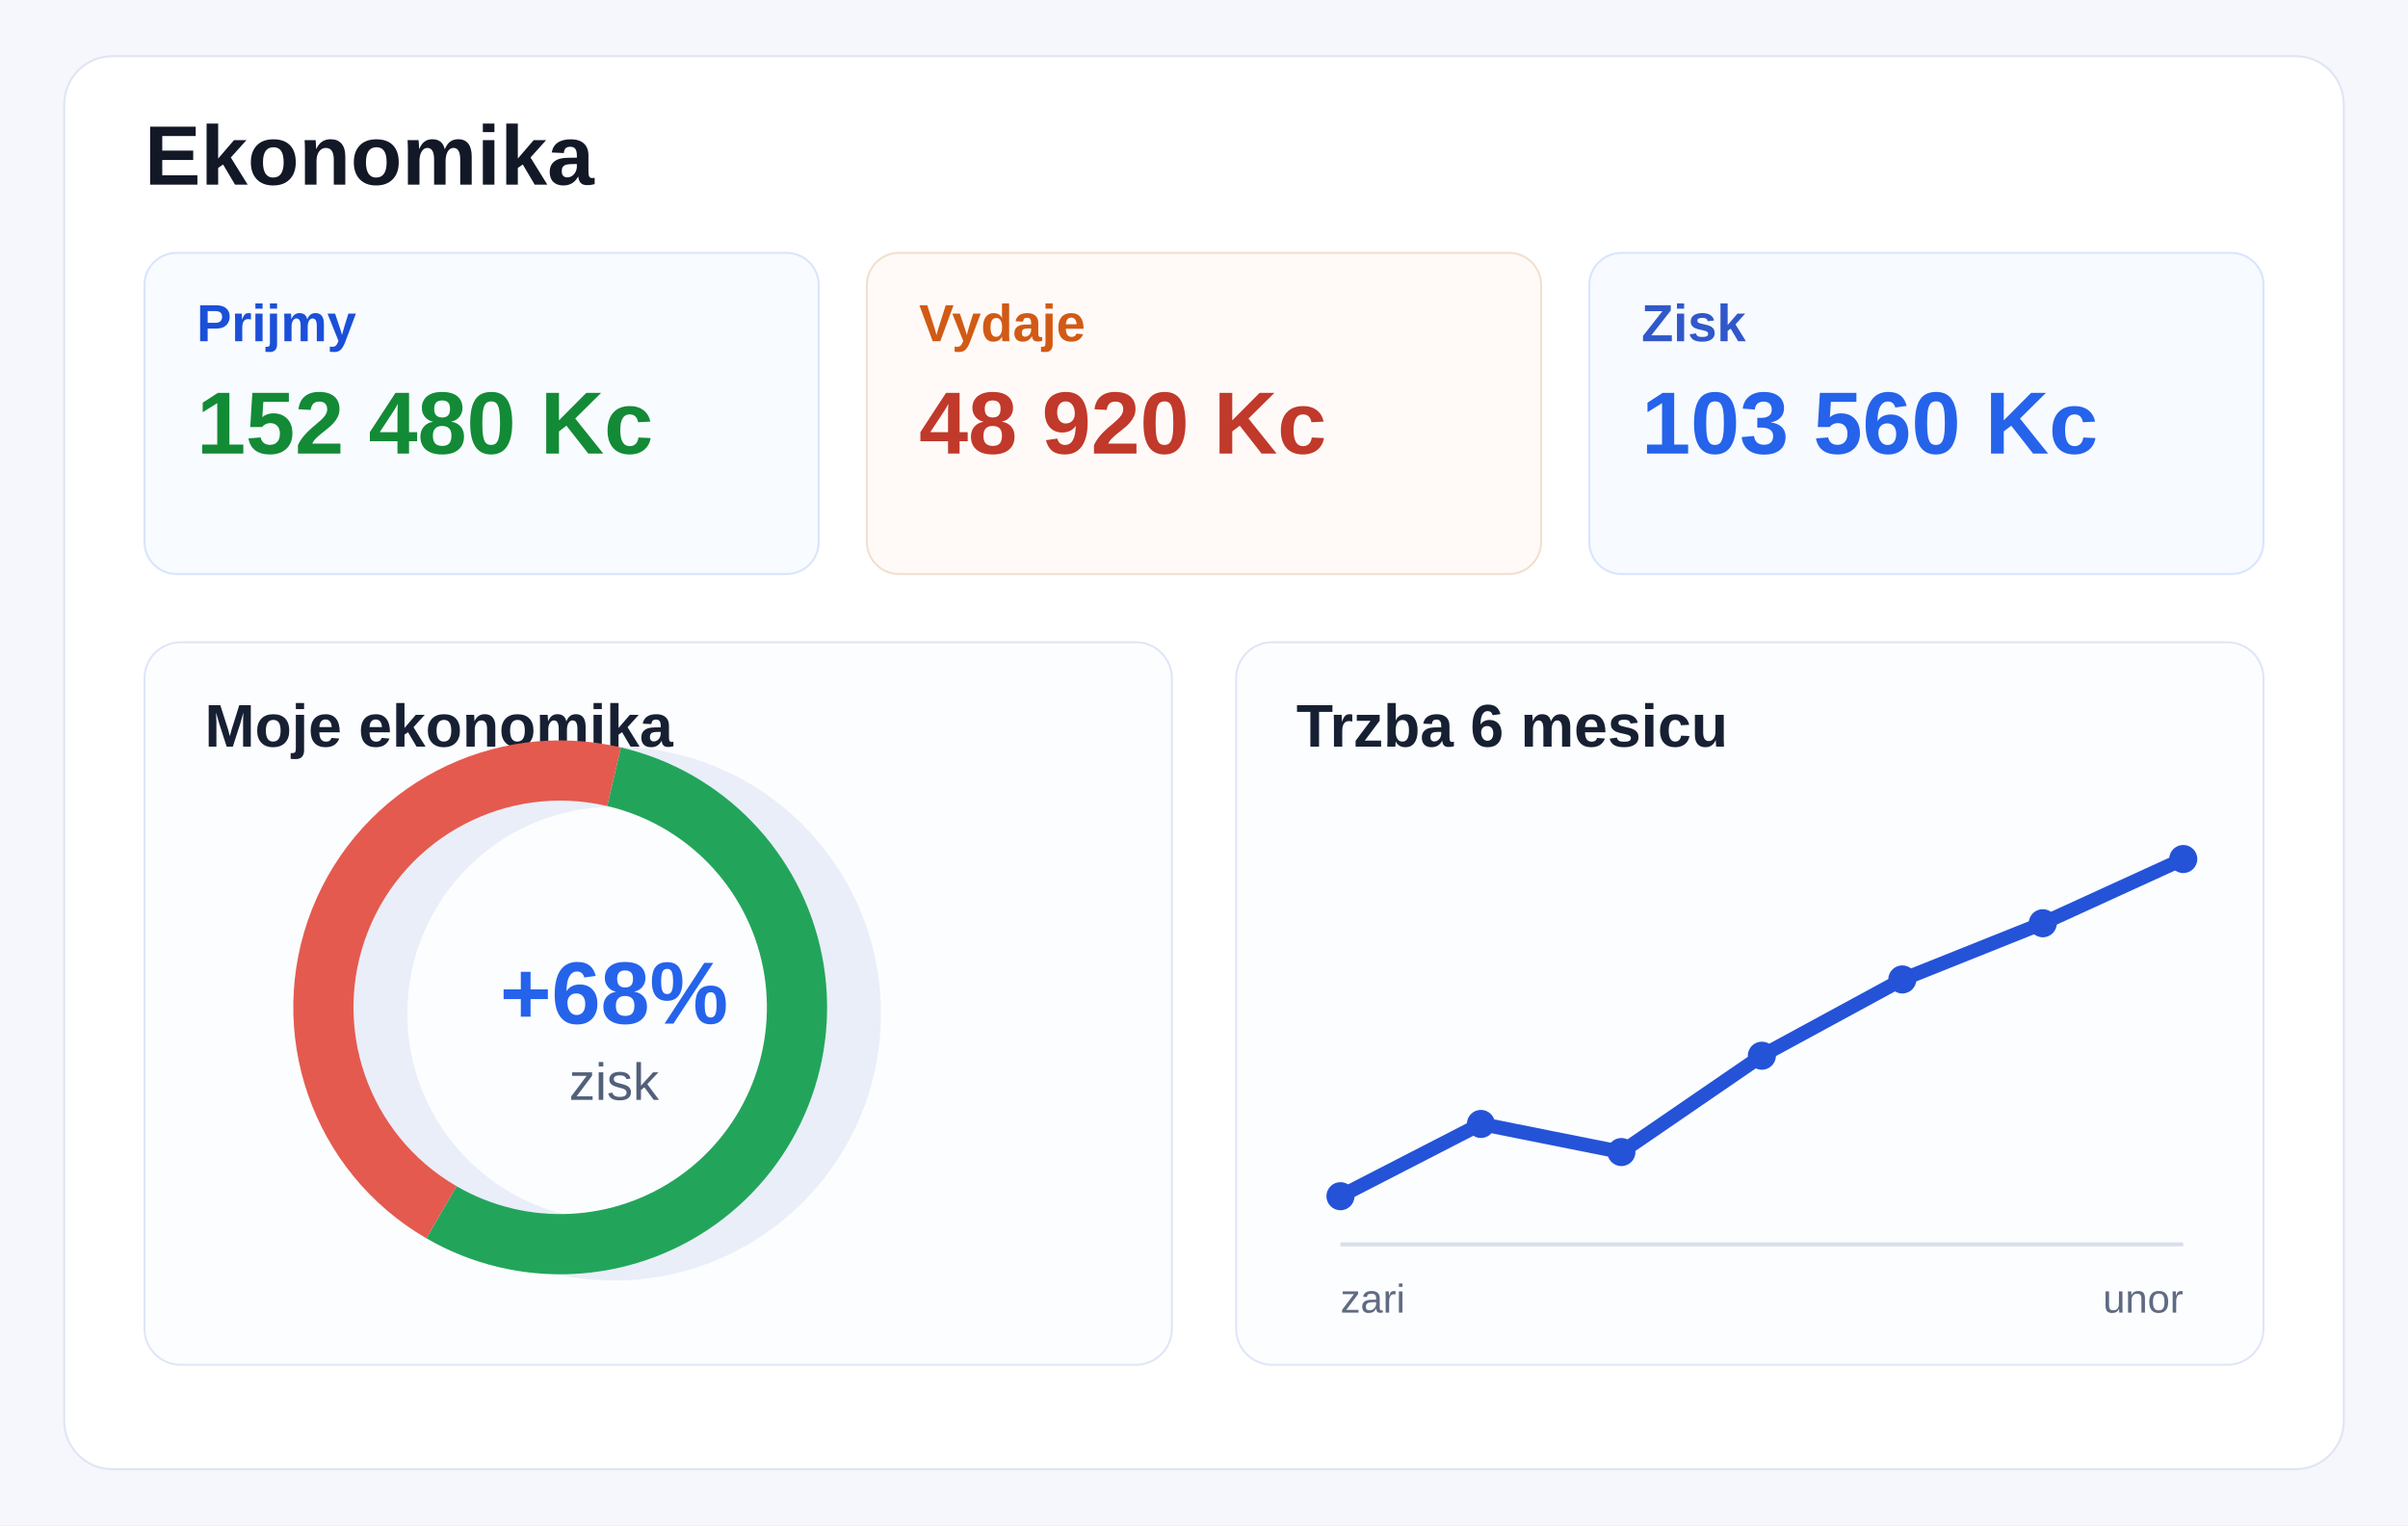
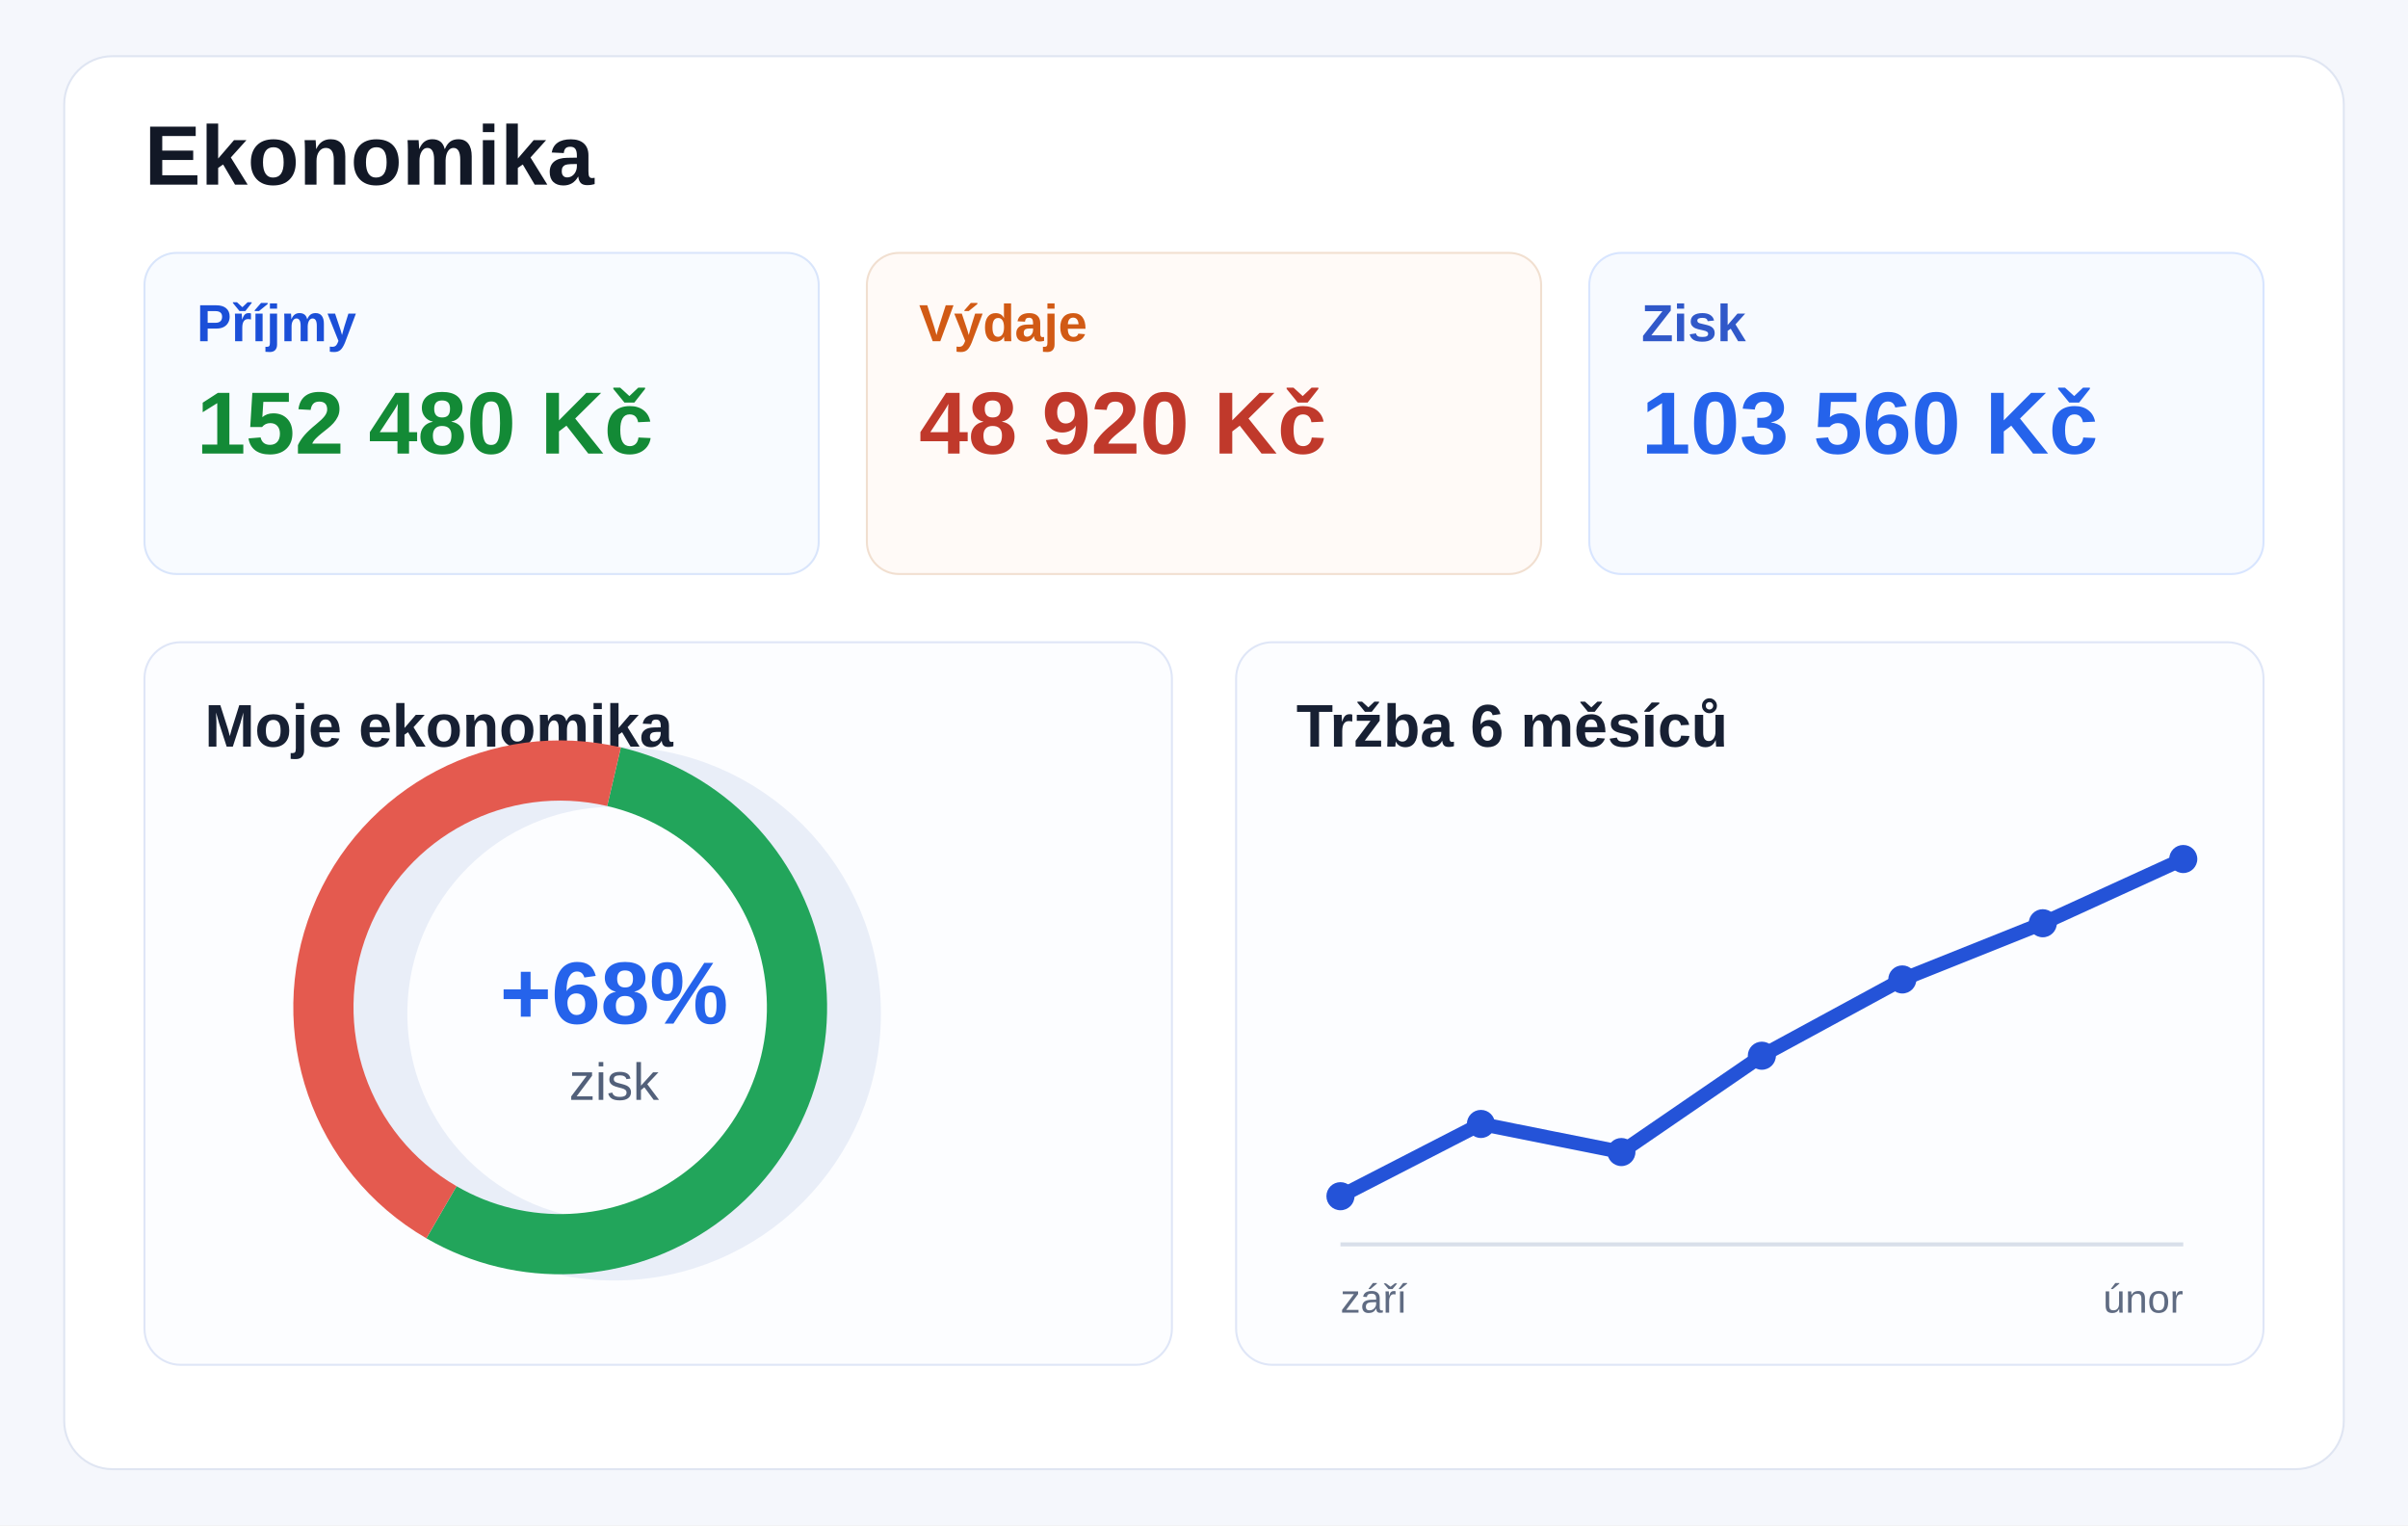
<svg xmlns="http://www.w3.org/2000/svg" width="1200" height="760" viewBox="0 0 1200 760">
  <rect width="1200" height="760" fill="#f5f7fc" />
  <rect x="32" y="28" width="1136" height="704" rx="24" fill="#ffffff" stroke="#dfe5f2" />
  <text x="72" y="92" font-family="Arial, sans-serif" font-size="42" fill="#121826" font-weight="700">Ekonomika</text>
  <rect x="72" y="126" width="336" height="160" rx="16" fill="#f8fbff" stroke="#d9e5fb" />
-   <text x="98" y="170" font-family="Arial, sans-serif" font-size="26" fill="#1b4fd8" font-weight="700">Prijmy</text>
-   <text x="98" y="226" font-family="Arial, sans-serif" font-size="44" fill="#138a36" font-weight="700">152 480 Kc</text>
+   <text x="98" y="170" font-family="Arial, sans-serif" font-size="26" fill="#1b4fd8" font-weight="700">Příjmy</text>
+   <text x="98" y="226" font-family="Arial, sans-serif" font-size="44" fill="#138a36" font-weight="700">152 480 Kč</text>
  <rect x="432" y="126" width="336" height="160" rx="16" fill="#fffaf7" stroke="#f1dfd0" />
-   <text x="458" y="170" font-family="Arial, sans-serif" font-size="26" fill="#d15a15" font-weight="700">Vydaje</text>
-   <text x="458" y="226" font-family="Arial, sans-serif" font-size="44" fill="#c0392b" font-weight="700">48 920 Kc</text>
+   <text x="458" y="170" font-family="Arial, sans-serif" font-size="26" fill="#d15a15" font-weight="700">Výdaje</text>
+   <text x="458" y="226" font-family="Arial, sans-serif" font-size="44" fill="#c0392b" font-weight="700">48 920 Kč</text>
  <rect x="792" y="126" width="336" height="160" rx="16" fill="#f7faff" stroke="#d8e5ff" />
  <text x="818" y="170" font-family="Arial, sans-serif" font-size="26" fill="#3058c9" font-weight="700">Zisk</text>
-   <text x="818" y="226" font-family="Arial, sans-serif" font-size="44" fill="#2563eb" font-weight="700">103 560 Kc</text>
+   <text x="818" y="226" font-family="Arial, sans-serif" font-size="44" fill="#2563eb" font-weight="700">103 560 Kč</text>
  <rect x="72" y="320" width="512" height="360" rx="18" fill="#fcfdff" stroke="#dfe6f7" />
  <text x="102" y="372" font-family="Arial, sans-serif" font-size="30" fill="#172033" font-weight="700">Moje ekonomika</text>
  <circle cx="306" cy="505" r="118" fill="none" stroke="#e9eef8" stroke-width="30" />
  <path d="M306 387 A118 118 0 1 1 220 604" fill="none" stroke="#22a55b" stroke-width="30" />
  <path d="M220 604 A118 118 0 0 1 306 387" fill="none" stroke="#e45a4f" stroke-width="30" />
  <text x="306" y="510" text-anchor="middle" font-family="Arial, sans-serif" font-size="44" fill="#2563eb" font-weight="700">+68%</text>
  <text x="306" y="548" text-anchor="middle" font-family="Arial, sans-serif" font-size="26" fill="#52607a">zisk</text>
  <rect x="616" y="320" width="512" height="360" rx="18" fill="#fcfdff" stroke="#dfe6f7" />
-   <text x="646" y="372" font-family="Arial, sans-serif" font-size="30" fill="#172033" font-weight="700">Trzba 6 mesicu</text>
+   <text x="646" y="372" font-family="Arial, sans-serif" font-size="30" fill="#172033" font-weight="700">Tržba 6 měsíců</text>
  <polyline points="668,596 738,560 808,574 878,526 948,488 1018,460 1088,428" fill="none" stroke="#2453d8" stroke-width="7" />
  <circle cx="668" cy="596" r="7" fill="#2453d8" />
  <circle cx="738" cy="560" r="7" fill="#2453d8" />
  <circle cx="808" cy="574" r="7" fill="#2453d8" />
  <circle cx="878" cy="526" r="7" fill="#2453d8" />
  <circle cx="948" cy="488" r="7" fill="#2453d8" />
  <circle cx="1018" cy="460" r="7" fill="#2453d8" />
  <circle cx="1088" cy="428" r="7" fill="#2453d8" />
  <line x1="668" y1="620" x2="1088" y2="620" stroke="#d8dfea" stroke-width="2" />
-   <text x="668" y="654" font-family="Arial, sans-serif" font-size="20" fill="#5f6b82">zari</text>
-   <text x="1088" y="654" text-anchor="end" font-family="Arial, sans-serif" font-size="20" fill="#5f6b82">unor</text>
+   <text x="668" y="654" font-family="Arial, sans-serif" font-size="20" fill="#5f6b82">září</text>
+   <text x="1088" y="654" text-anchor="end" font-family="Arial, sans-serif" font-size="20" fill="#5f6b82">únor</text>
</svg>
